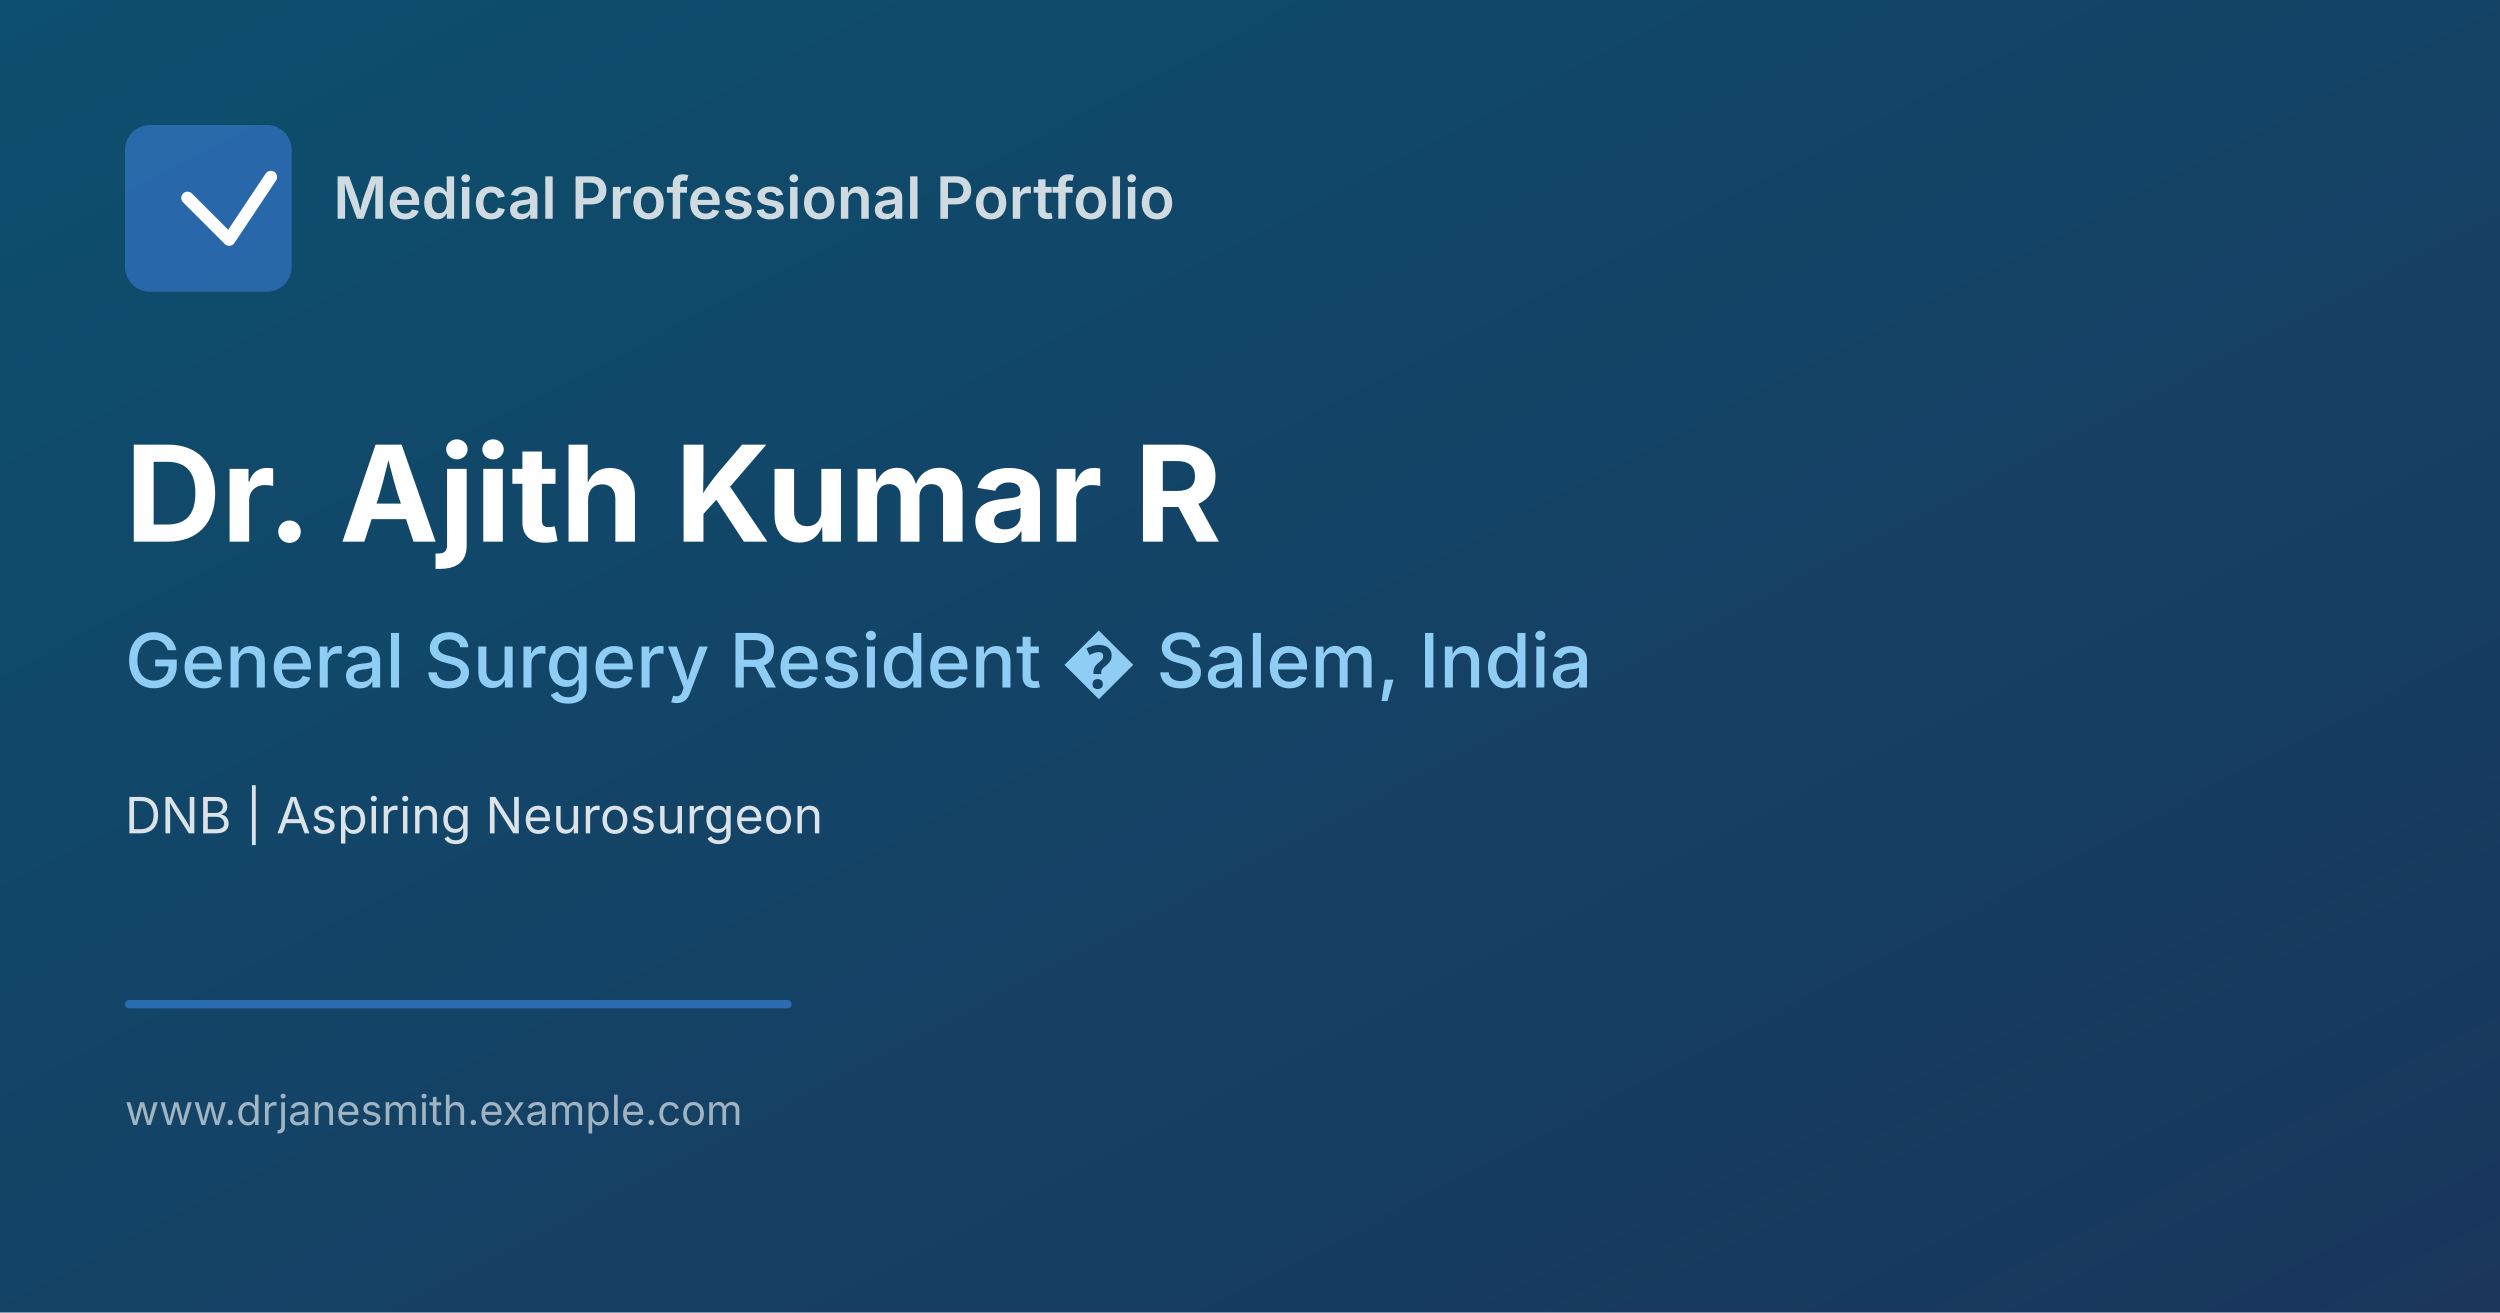
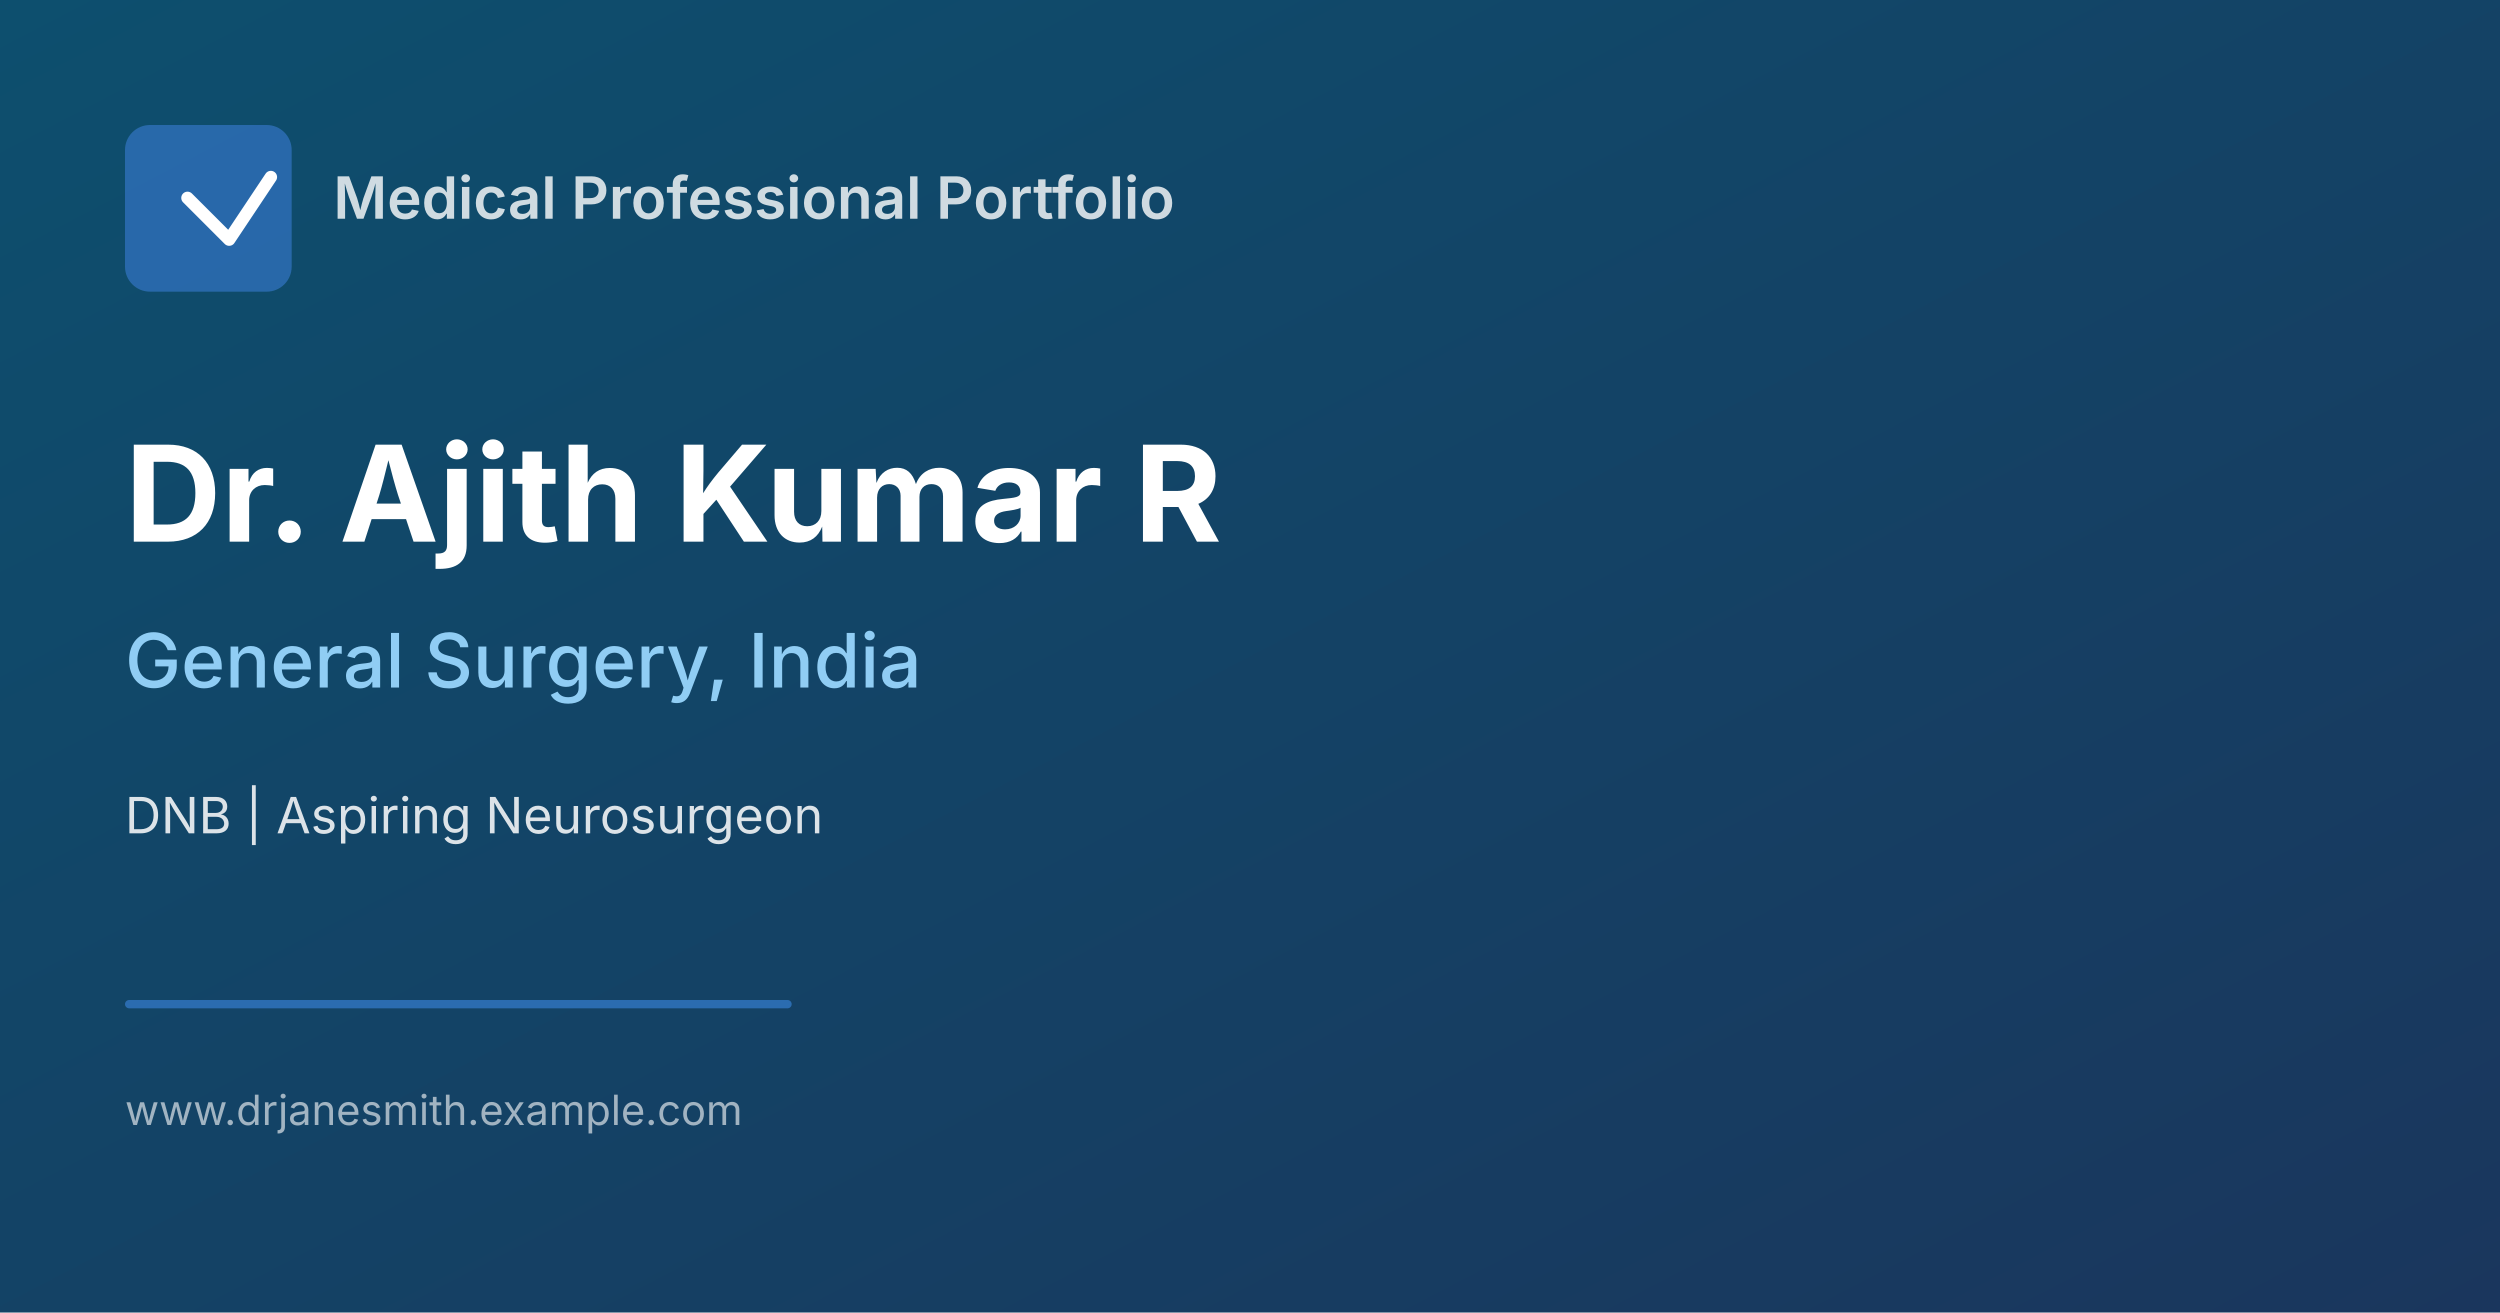
<svg xmlns="http://www.w3.org/2000/svg" width="1200" height="630" viewBox="0 0 1200 630" role="img" aria-label="Dr. Ajith Kumar R � General Surgery Resident">
  <defs>
    <linearGradient id="bg" x1="0%" y1="0%" x2="100%" y2="100%">
      <stop offset="0%" stop-color="#0d4f6e" />
      <stop offset="100%" stop-color="#1a365d" />
    </linearGradient>
  </defs>
  <rect width="1200" height="630" fill="url(#bg)" />
  <rect x="60" y="60" width="80" height="80" rx="12" fill="#2b6cb0" opacity="0.9" />
  <path d="M90 95 L110 115 L130 85" stroke="#fff" stroke-width="6" fill="none" stroke-linecap="round" stroke-linejoin="round" />
  <text x="160" y="105" fill="#ffffff" font-family="Inter, Arial, sans-serif" font-size="28" font-weight="600" opacity="0.8">Medical Professional Portfolio</text>
  <text x="60" y="260" fill="#ffffff" font-family="Inter, Arial, sans-serif" font-size="64" font-weight="700">Dr. Ajith Kumar R</text>
-   <text x="60" y="330" fill="#90cdf4" font-family="Inter, Arial, sans-serif" font-size="36" font-weight="500">General Surgery Resident �  Salem, India</text>
+   <text x="60" y="330" fill="#90cdf4" font-family="Inter, Arial, sans-serif" font-size="36" font-weight="500">General Surgery, India</text>
  <text x="60" y="400" fill="#ffffff" font-family="Inter, Arial, sans-serif" font-size="24" opacity="0.85">DNB | Aspiring Neurosurgeon</text>
  <rect x="60" y="480" width="320" height="4" fill="#2b6cb0" rx="2" />
  <text x="60" y="540" fill="#ffffff" font-family="Inter, Arial, sans-serif" font-size="20" opacity="0.6">www.drjanesmith.example.com</text>
</svg>
